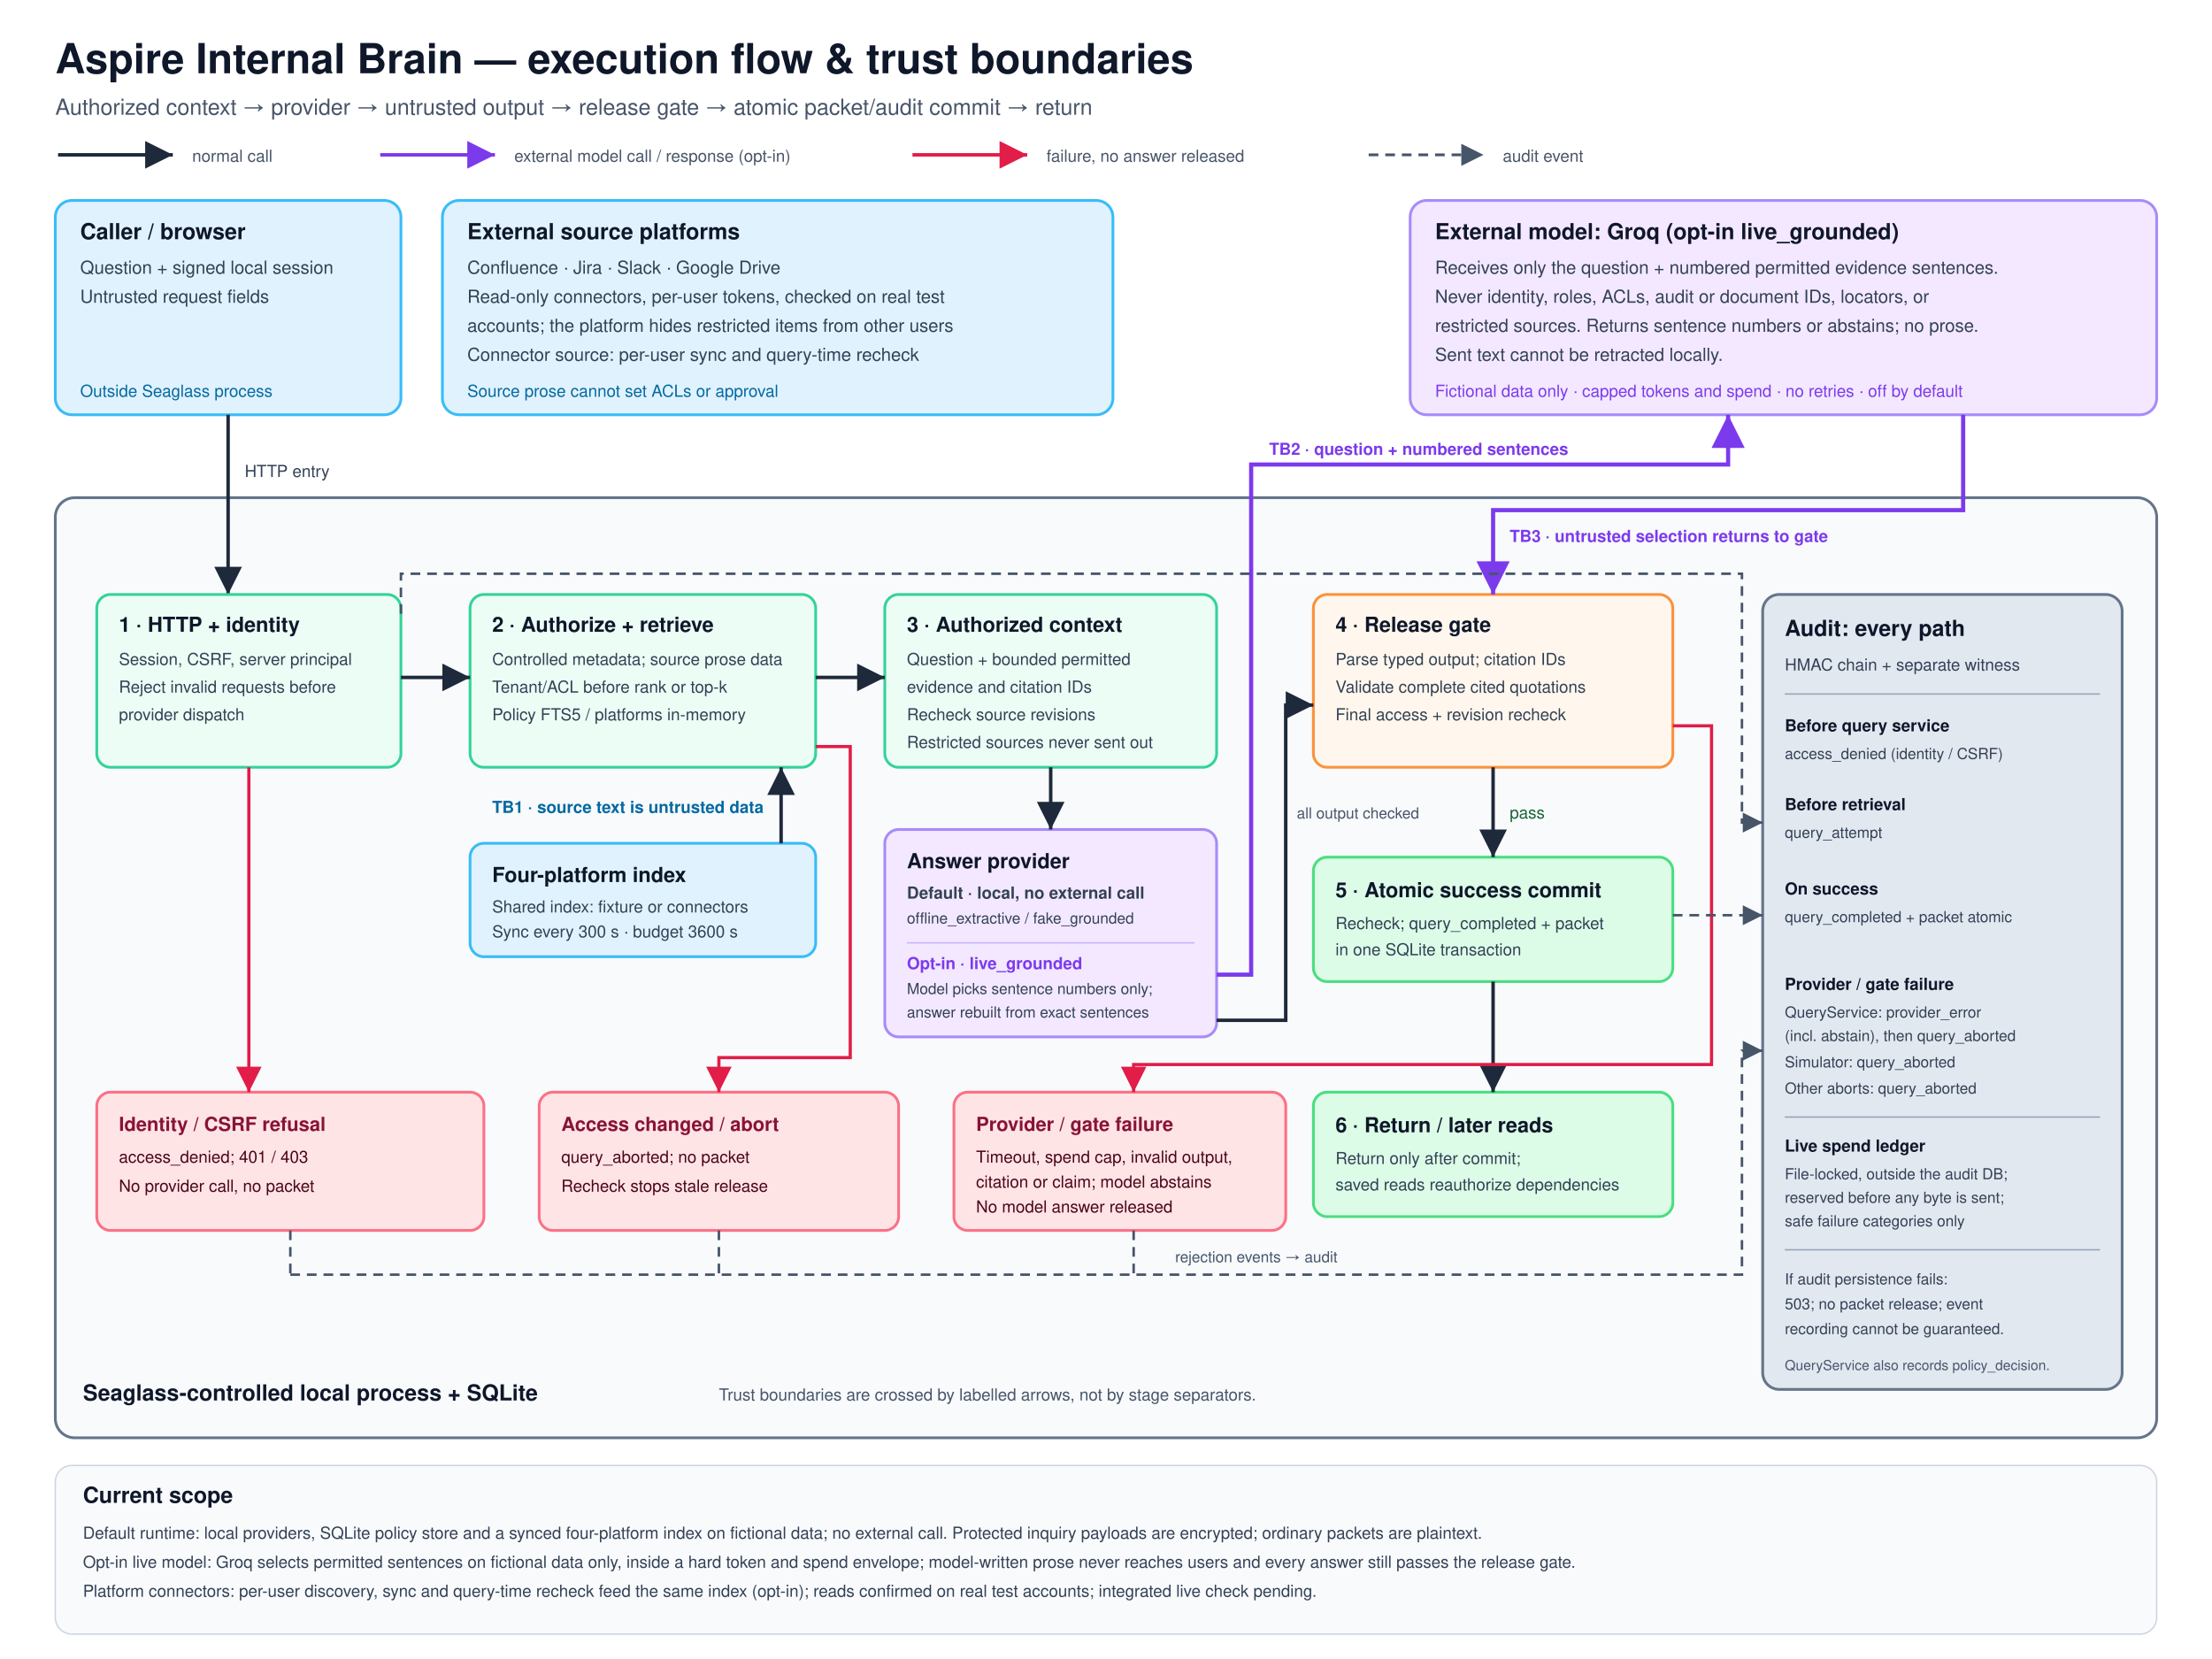
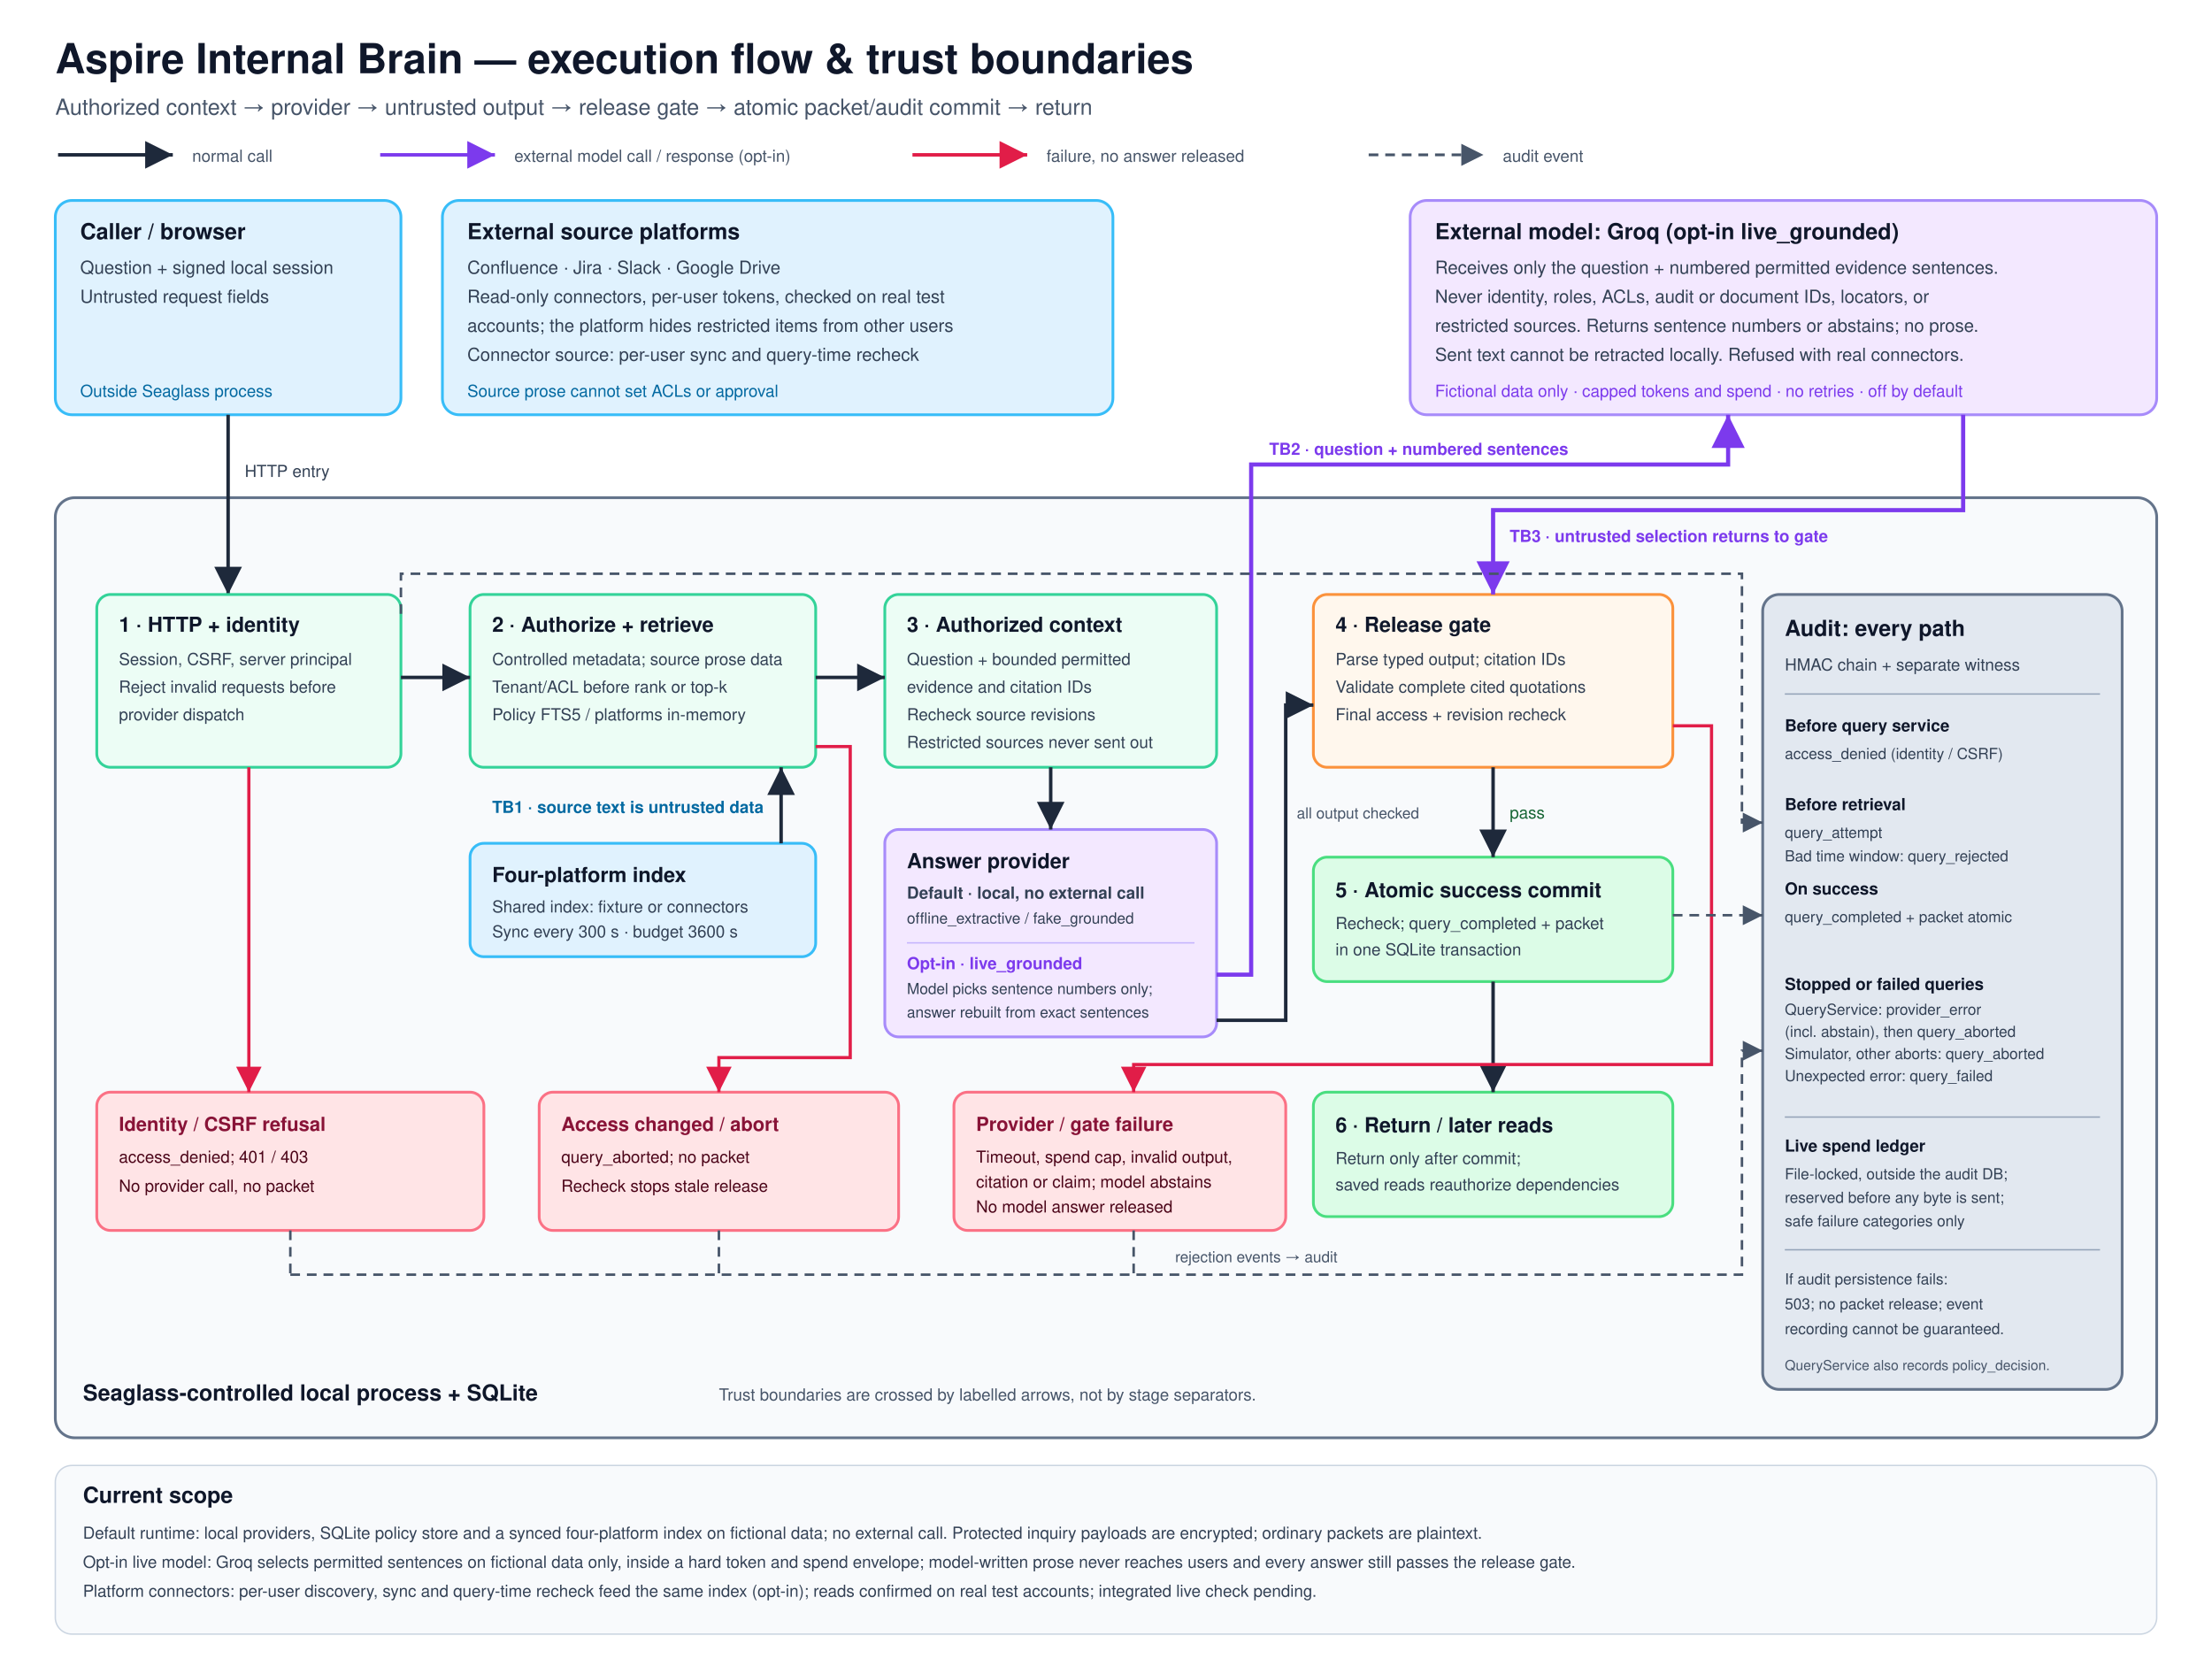
<svg xmlns="http://www.w3.org/2000/svg" width="1600" height="1200" viewBox="0 0 1600 1200" font-family="Helvetica, Arial, sans-serif">
  <defs>
    <marker id="arrow" markerWidth="10" markerHeight="10" refX="8" refY="4" orient="auto">
      <path d="M0 0 L8 4 L0 8 z" fill="#1e293b" />
    </marker>
    <marker id="purple-arrow" markerWidth="10" markerHeight="10" refX="8" refY="4" orient="auto">
      <path d="M0 0 L8 4 L0 8 z" fill="#7c3aed" />
    </marker>
    <marker id="red-arrow" markerWidth="10" markerHeight="10" refX="8" refY="4" orient="auto">
      <path d="M0 0 L8 4 L0 8 z" fill="#e11d48" />
    </marker>
    <marker id="audit-arrow" markerWidth="10" markerHeight="10" refX="8" refY="4" orient="auto">
      <path d="M0 0 L8 4 L0 8 z" fill="#475569" />
    </marker>
  </defs>
  <rect width="1600" height="1200" fill="#ffffff" />
  <text x="40" y="53" font-size="30" font-weight="700" fill="#0f172a">Aspire Internal Brain — execution flow &amp; trust boundaries</text>
  <text x="40" y="83" font-size="16" fill="#475569">Authorized context → provider → untrusted output → release gate → atomic packet/audit commit → return</text>
  <line x1="42" y1="112" x2="125" y2="112" stroke="#1e293b" stroke-width="2.5" marker-end="url(#arrow)" />
  <text x="139" y="117" font-size="12" fill="#475569">normal call</text>
  <line x1="275" y1="112" x2="358" y2="112" stroke="#7c3aed" stroke-width="2.5" marker-end="url(#purple-arrow)" />
  <text x="372" y="117" font-size="12" fill="#475569">external model call / response (opt-in)</text>
  <line x1="660" y1="112" x2="743" y2="112" stroke="#e11d48" stroke-width="2.5" marker-end="url(#red-arrow)" />
  <text x="757" y="117" font-size="12" fill="#475569">failure, no answer released</text>
  <line x1="990" y1="112" x2="1073" y2="112" stroke="#475569" stroke-width="2" stroke-dasharray="7 5" marker-end="url(#audit-arrow)" />
  <text x="1087" y="117" font-size="12" fill="#475569">audit event</text>
  <rect x="40" y="145" width="250" height="155" rx="12" fill="#e0f2fe" stroke="#38bdf8" stroke-width="2" />
  <text x="58" y="173" font-size="16" font-weight="700" fill="#0f172a">Caller / browser</text>
  <text x="58" y="198" font-size="13" fill="#334155">Question + signed local session</text>
  <text x="58" y="219" font-size="13" fill="#334155">Untrusted request fields</text>
  <text x="58" y="287" font-size="12" fill="#0369a1">Outside Seaglass process</text>
  <rect x="320" y="145" width="485" height="155" rx="12" fill="#e0f2fe" stroke="#38bdf8" stroke-width="2" />
  <text x="338" y="173" font-size="16" font-weight="700" fill="#0f172a">External source platforms</text>
  <text x="338" y="198" font-size="13" fill="#334155">Confluence · Jira · Slack · Google Drive</text>
  <text x="338" y="219" font-size="13" fill="#334155">Read-only connectors, per-user tokens, checked on real test</text>
  <text x="338" y="240" font-size="13" fill="#334155">accounts; the platform hides restricted items from other users</text>
  <text x="338" y="261" font-size="13" fill="#334155">Connector source: per-user sync and query-time recheck</text>
  <text x="338" y="287" font-size="12" fill="#0369a1">Source prose cannot set ACLs or approval</text>
  <rect x="1020" y="145" width="540" height="155" rx="12" fill="#f3e8ff" stroke="#a78bfa" stroke-width="2" />
  <text x="1038" y="173" font-size="16" font-weight="700" fill="#0f172a">External model: Groq (opt-in live_grounded)</text>
  <text x="1038" y="198" font-size="13" fill="#334155">Receives only the question + numbered permitted evidence sentences.</text>
  <text x="1038" y="219" font-size="13" fill="#334155">Never identity, roles, ACLs, audit or document IDs, locators, or</text>
  <text x="1038" y="240" font-size="13" fill="#334155">restricted sources. Returns sentence numbers or abstains; no prose.</text>
-   <text x="1038" y="261" font-size="13" fill="#334155">Sent text cannot be retracted locally.</text>
+   <text x="1038" y="261" font-size="13" fill="#334155">Sent text cannot be retracted locally. Refused with real connectors.</text>
  <text x="1038" y="287" font-size="12" fill="#7c3aed">Fictional data only · capped tokens and spend · no retries · off by default</text>
  <rect x="40" y="360" width="1520" height="680" rx="14" fill="#f8fafc" stroke="#64748b" stroke-width="2" />
  <path d="M165 300 V430" fill="none" stroke="#1e293b" stroke-width="2.5" marker-end="url(#arrow)" />
  <text x="177" y="345" font-size="12" fill="#334155">HTTP entry</text>
  <rect x="70" y="430" width="220" height="125" rx="10" fill="#ecfdf5" stroke="#34d399" stroke-width="2" />
  <text x="86" y="457" font-size="15" font-weight="700" fill="#0f172a">1 · HTTP + identity</text>
  <text x="86" y="481" font-size="12" fill="#334155">Session, CSRF, server principal</text>
  <text x="86" y="501" font-size="12" fill="#334155">Reject invalid requests before</text>
  <text x="86" y="521" font-size="12" fill="#334155">provider dispatch</text>
  <rect x="340" y="430" width="250" height="125" rx="10" fill="#ecfdf5" stroke="#34d399" stroke-width="2" />
  <text x="356" y="457" font-size="15" font-weight="700" fill="#0f172a">2 · Authorize + retrieve</text>
  <text x="356" y="481" font-size="12" fill="#334155">Controlled metadata; source prose data</text>
  <text x="356" y="501" font-size="12" fill="#334155">Tenant/ACL before rank or top-k</text>
  <text x="356" y="521" font-size="12" fill="#334155">Policy FTS5 / platforms in-memory</text>
  <rect x="640" y="430" width="240" height="125" rx="10" fill="#ecfdf5" stroke="#34d399" stroke-width="2" />
  <text x="656" y="457" font-size="15" font-weight="700" fill="#0f172a">3 · Authorized context</text>
  <text x="656" y="481" font-size="12" fill="#334155">Question + bounded permitted</text>
  <text x="656" y="501" font-size="12" fill="#334155">evidence and citation IDs</text>
  <text x="656" y="521" font-size="12" fill="#334155">Recheck source revisions</text>
  <text x="656" y="541" font-size="12" fill="#334155">Restricted sources never sent out</text>
  <rect x="950" y="430" width="260" height="125" rx="10" fill="#fff7ed" stroke="#fb923c" stroke-width="2" />
  <text x="966" y="457" font-size="15" font-weight="700" fill="#0f172a">4 · Release gate</text>
  <text x="966" y="481" font-size="12" fill="#334155">Parse typed output; citation IDs</text>
  <text x="966" y="501" font-size="12" fill="#334155">Validate complete cited quotations</text>
  <text x="966" y="521" font-size="12" fill="#334155">Final access + revision recheck</text>
  <path d="M290 490 H340" fill="none" stroke="#1e293b" stroke-width="2.5" marker-end="url(#arrow)" />
  <path d="M590 490 H640" fill="none" stroke="#1e293b" stroke-width="2.5" marker-end="url(#arrow)" />
  <rect x="340" y="610" width="250" height="82" rx="10" fill="#e0f2fe" stroke="#38bdf8" stroke-width="2" />
  <text x="356" y="638" font-size="15" font-weight="700" fill="#0f172a">Four-platform index</text>
  <text x="356" y="660" font-size="12" fill="#334155">Shared index: fixture or connectors</text>
  <text x="356" y="678" font-size="12" fill="#334155">Sync every 300 s · budget 3600 s</text>
  <path d="M565 610 V555" fill="none" stroke="#1e293b" stroke-width="2.5" marker-end="url(#arrow)" />
  <text x="356" y="588" font-size="12" font-weight="700" fill="#0369a1">TB1 · source text is untrusted data</text>
  <rect x="640" y="600" width="240" height="150" rx="10" fill="#f3e8ff" stroke="#a78bfa" stroke-width="2" />
  <text x="656" y="628" font-size="15" font-weight="700" fill="#0f172a">Answer provider</text>
  <text x="656" y="650" font-size="12" font-weight="700" fill="#334155">Default · local, no external call</text>
  <text x="656" y="668" font-size="11" fill="#334155">offline_extractive / fake_grounded</text>
  <line x1="656" y1="682" x2="864" y2="682" stroke="#c4b5fd" />
  <text x="656" y="701" font-size="12" font-weight="700" fill="#7c3aed">Opt-in · live_grounded</text>
  <text x="656" y="719" font-size="11" fill="#334155">Model picks sentence numbers only;</text>
  <text x="656" y="736" font-size="11" fill="#334155">answer rebuilt from exact sentences</text>
  <path d="M760 555 V600" fill="none" stroke="#1e293b" stroke-width="2.5" marker-end="url(#arrow)" />
  <path d="M880 738 H930 V510 H950" fill="none" stroke="#1e293b" stroke-width="2.5" marker-end="url(#arrow)" />
  <text x="938" y="592" font-size="11" fill="#475569">all output checked</text>
  <path d="M880 705 H905 V336 H1250 V300" fill="none" stroke="#7c3aed" stroke-width="3" marker-end="url(#purple-arrow)" />
  <text x="918" y="329" font-size="12" font-weight="700" fill="#7c3aed">TB2 · question + numbered sentences</text>
  <path d="M1420 300 V369 H1080 V430" fill="none" stroke="#7c3aed" stroke-width="3" marker-end="url(#purple-arrow)" />
  <text x="1092" y="392" font-size="12" font-weight="700" fill="#7c3aed">TB3 · untrusted selection returns to gate</text>
  <rect x="950" y="620" width="260" height="90" rx="10" fill="#dcfce7" stroke="#4ade80" stroke-width="2" />
  <text x="966" y="649" font-size="15" font-weight="700" fill="#0f172a">5 · Atomic success commit</text>
  <text x="966" y="672" font-size="12" fill="#334155">Recheck; query_completed + packet</text>
  <text x="966" y="691" font-size="12" fill="#334155">in one SQLite transaction</text>
  <path d="M1080 555 V620" fill="none" stroke="#1e293b" stroke-width="2.5" marker-end="url(#arrow)" />
  <text x="1092" y="592" font-size="12" fill="#166534">pass</text>
  <rect x="950" y="790" width="260" height="90" rx="10" fill="#dcfce7" stroke="#4ade80" stroke-width="2" />
  <text x="966" y="819" font-size="15" font-weight="700" fill="#0f172a">6 · Return / later reads</text>
  <text x="966" y="842" font-size="12" fill="#334155">Return only after commit;</text>
  <text x="966" y="861" font-size="12" fill="#334155">saved reads reauthorize dependencies</text>
  <path d="M1080 710 V790" fill="none" stroke="#1e293b" stroke-width="2.5" marker-end="url(#arrow)" />
  <rect x="70" y="790" width="280" height="100" rx="10" fill="#ffe4e6" stroke="#fb7185" stroke-width="2" />
  <text x="86" y="818" font-size="14" font-weight="700" fill="#881337">Identity / CSRF refusal</text>
  <text x="86" y="841" font-size="12" fill="#4c0519">access_denied; 401 / 403</text>
  <text x="86" y="862" font-size="12" fill="#4c0519">No provider call, no packet</text>
  <path d="M180 555 V790" fill="none" stroke="#e11d48" stroke-width="2.3" marker-end="url(#red-arrow)" />
  <rect x="390" y="790" width="260" height="100" rx="10" fill="#ffe4e6" stroke="#fb7185" stroke-width="2" />
  <text x="406" y="818" font-size="14" font-weight="700" fill="#881337">Access changed / abort</text>
  <text x="406" y="841" font-size="12" fill="#4c0519">query_aborted; no packet</text>
  <text x="406" y="862" font-size="12" fill="#4c0519">Recheck stops stale release</text>
  <path d="M590 540 H615 V765 H520 V790" fill="none" stroke="#e11d48" stroke-width="2.3" marker-end="url(#red-arrow)" />
  <rect x="690" y="790" width="240" height="100" rx="10" fill="#ffe4e6" stroke="#fb7185" stroke-width="2" />
  <text x="706" y="818" font-size="14" font-weight="700" fill="#881337">Provider / gate failure</text>
  <text x="706" y="841" font-size="12" fill="#4c0519">Timeout, spend cap, invalid output,</text>
  <text x="706" y="859" font-size="12" fill="#4c0519">citation or claim; model abstains</text>
  <text x="706" y="877" font-size="12" fill="#4c0519">No model answer released</text>
  <path d="M1210 525 H1238 V770 H820 V790" fill="none" stroke="#e11d48" stroke-width="2.3" marker-end="url(#red-arrow)" />
  <rect x="1275" y="430" width="260" height="575" rx="12" fill="#e2e8f0" stroke="#64748b" stroke-width="2" />
  <text x="1291" y="460" font-size="16" font-weight="700" fill="#0f172a">Audit: every path</text>
  <text x="1291" y="485" font-size="12" fill="#334155">HMAC chain + separate witness</text>
  <line x1="1291" y1="502" x2="1519" y2="502" stroke="#94a3b8" />
  <text x="1291" y="529" font-size="12" font-weight="700" fill="#0f172a">Before query service</text>
  <text x="1291" y="549" font-size="11" fill="#334155">access_denied (identity / CSRF)</text>
  <text x="1291" y="586" font-size="12" font-weight="700" fill="#0f172a">Before retrieval</text>
  <text x="1291" y="606" font-size="11" fill="#334155">query_attempt</text>
+   <text x="1291" y="623" font-size="11" fill="#334155">Bad time window: query_rejected</text>
  <text x="1291" y="647" font-size="12" font-weight="700" fill="#0f172a">On success</text>
  <text x="1291" y="667" font-size="11" fill="#334155">query_completed + packet atomic</text>
-   <text x="1291" y="716" font-size="12" font-weight="700" fill="#0f172a">Provider / gate failure</text>
-   <text x="1291" y="736" font-size="11" fill="#334155">QueryService: provider_error</text>
-   <text x="1291" y="753" font-size="11" fill="#334155">(incl. abstain), then query_aborted</text>
-   <text x="1291" y="772" font-size="11" fill="#334155">Simulator: query_aborted</text>
-   <text x="1291" y="791" font-size="11" fill="#334155">Other aborts: query_aborted</text>
+   <text x="1291" y="716" font-size="12" font-weight="700" fill="#0f172a">Stopped or failed queries</text>
+   <text x="1291" y="734" font-size="11" fill="#334155">QueryService: provider_error</text>
+   <text x="1291" y="750" font-size="11" fill="#334155">(incl. abstain), then query_aborted</text>
+   <text x="1291" y="766" font-size="11" fill="#334155">Simulator, other aborts: query_aborted</text>
+   <text x="1291" y="782" font-size="11" fill="#334155">Unexpected error: query_failed</text>
  <line x1="1291" y1="808" x2="1519" y2="808" stroke="#94a3b8" />
  <text x="1291" y="833" font-size="12" font-weight="700" fill="#0f172a">Live spend ledger</text>
  <text x="1291" y="853" font-size="11" fill="#334155">File-locked, outside the audit DB;</text>
  <text x="1291" y="870" font-size="11" fill="#334155">reserved before any byte is sent;</text>
  <text x="1291" y="887" font-size="11" fill="#334155">safe failure categories only</text>
  <line x1="1291" y1="904" x2="1519" y2="904" stroke="#94a3b8" />
  <text x="1291" y="929" font-size="11" fill="#334155">If audit persistence fails:</text>
  <text x="1291" y="947" font-size="11" fill="#334155">503; no packet release; event</text>
  <text x="1291" y="965" font-size="11" fill="#334155">recording cannot be guaranteed.</text>
  <text x="1291" y="991" font-size="10" fill="#475569">QueryService also records policy_decision.</text>
  <path d="M290 444 V415 H1260 V595 H1275" fill="none" stroke="#475569" stroke-width="1.8" stroke-dasharray="7 5" marker-end="url(#audit-arrow)" />
  <path d="M1210 662 H1275" fill="none" stroke="#475569" stroke-width="1.8" stroke-dasharray="7 5" marker-end="url(#audit-arrow)" />
  <path d="M210 890 V922 M520 890 V922 M820 890 V922 M210 922 H1260 V760 H1275" fill="none" stroke="#475569" stroke-width="1.8" stroke-dasharray="7 5" marker-end="url(#audit-arrow)" />
  <text x="850" y="913" font-size="11" fill="#475569">rejection events → audit</text>
  <text x="60" y="1013" font-size="16" font-weight="700" fill="#0f172a">Seaglass-controlled local process + SQLite</text>
  <text x="520" y="1013" font-size="12" fill="#475569">Trust boundaries are crossed by labelled arrows, not by stage separators.</text>
  <rect x="40" y="1060" width="1520" height="122" rx="12" fill="#f8fafc" stroke="#cbd5e1" />
  <text x="60" y="1087" font-size="16" font-weight="700" fill="#0f172a">Current scope</text>
  <text x="60" y="1113" font-size="12" fill="#334155">Default runtime: local providers, SQLite policy store and a synced four-platform index on fictional data; no external call. Protected inquiry payloads are encrypted; ordinary packets are plaintext.</text>
  <text x="60" y="1134" font-size="12" fill="#334155">Opt-in live model: Groq selects permitted sentences on fictional data only, inside a hard token and spend envelope; model-written prose never reaches users and every answer still passes the release gate.</text>
  <text x="60" y="1155" font-size="12" fill="#334155">Platform connectors: per-user discovery, sync and query-time recheck feed the same index (opt-in); reads confirmed on real test accounts; integrated live check pending.</text>
</svg>
